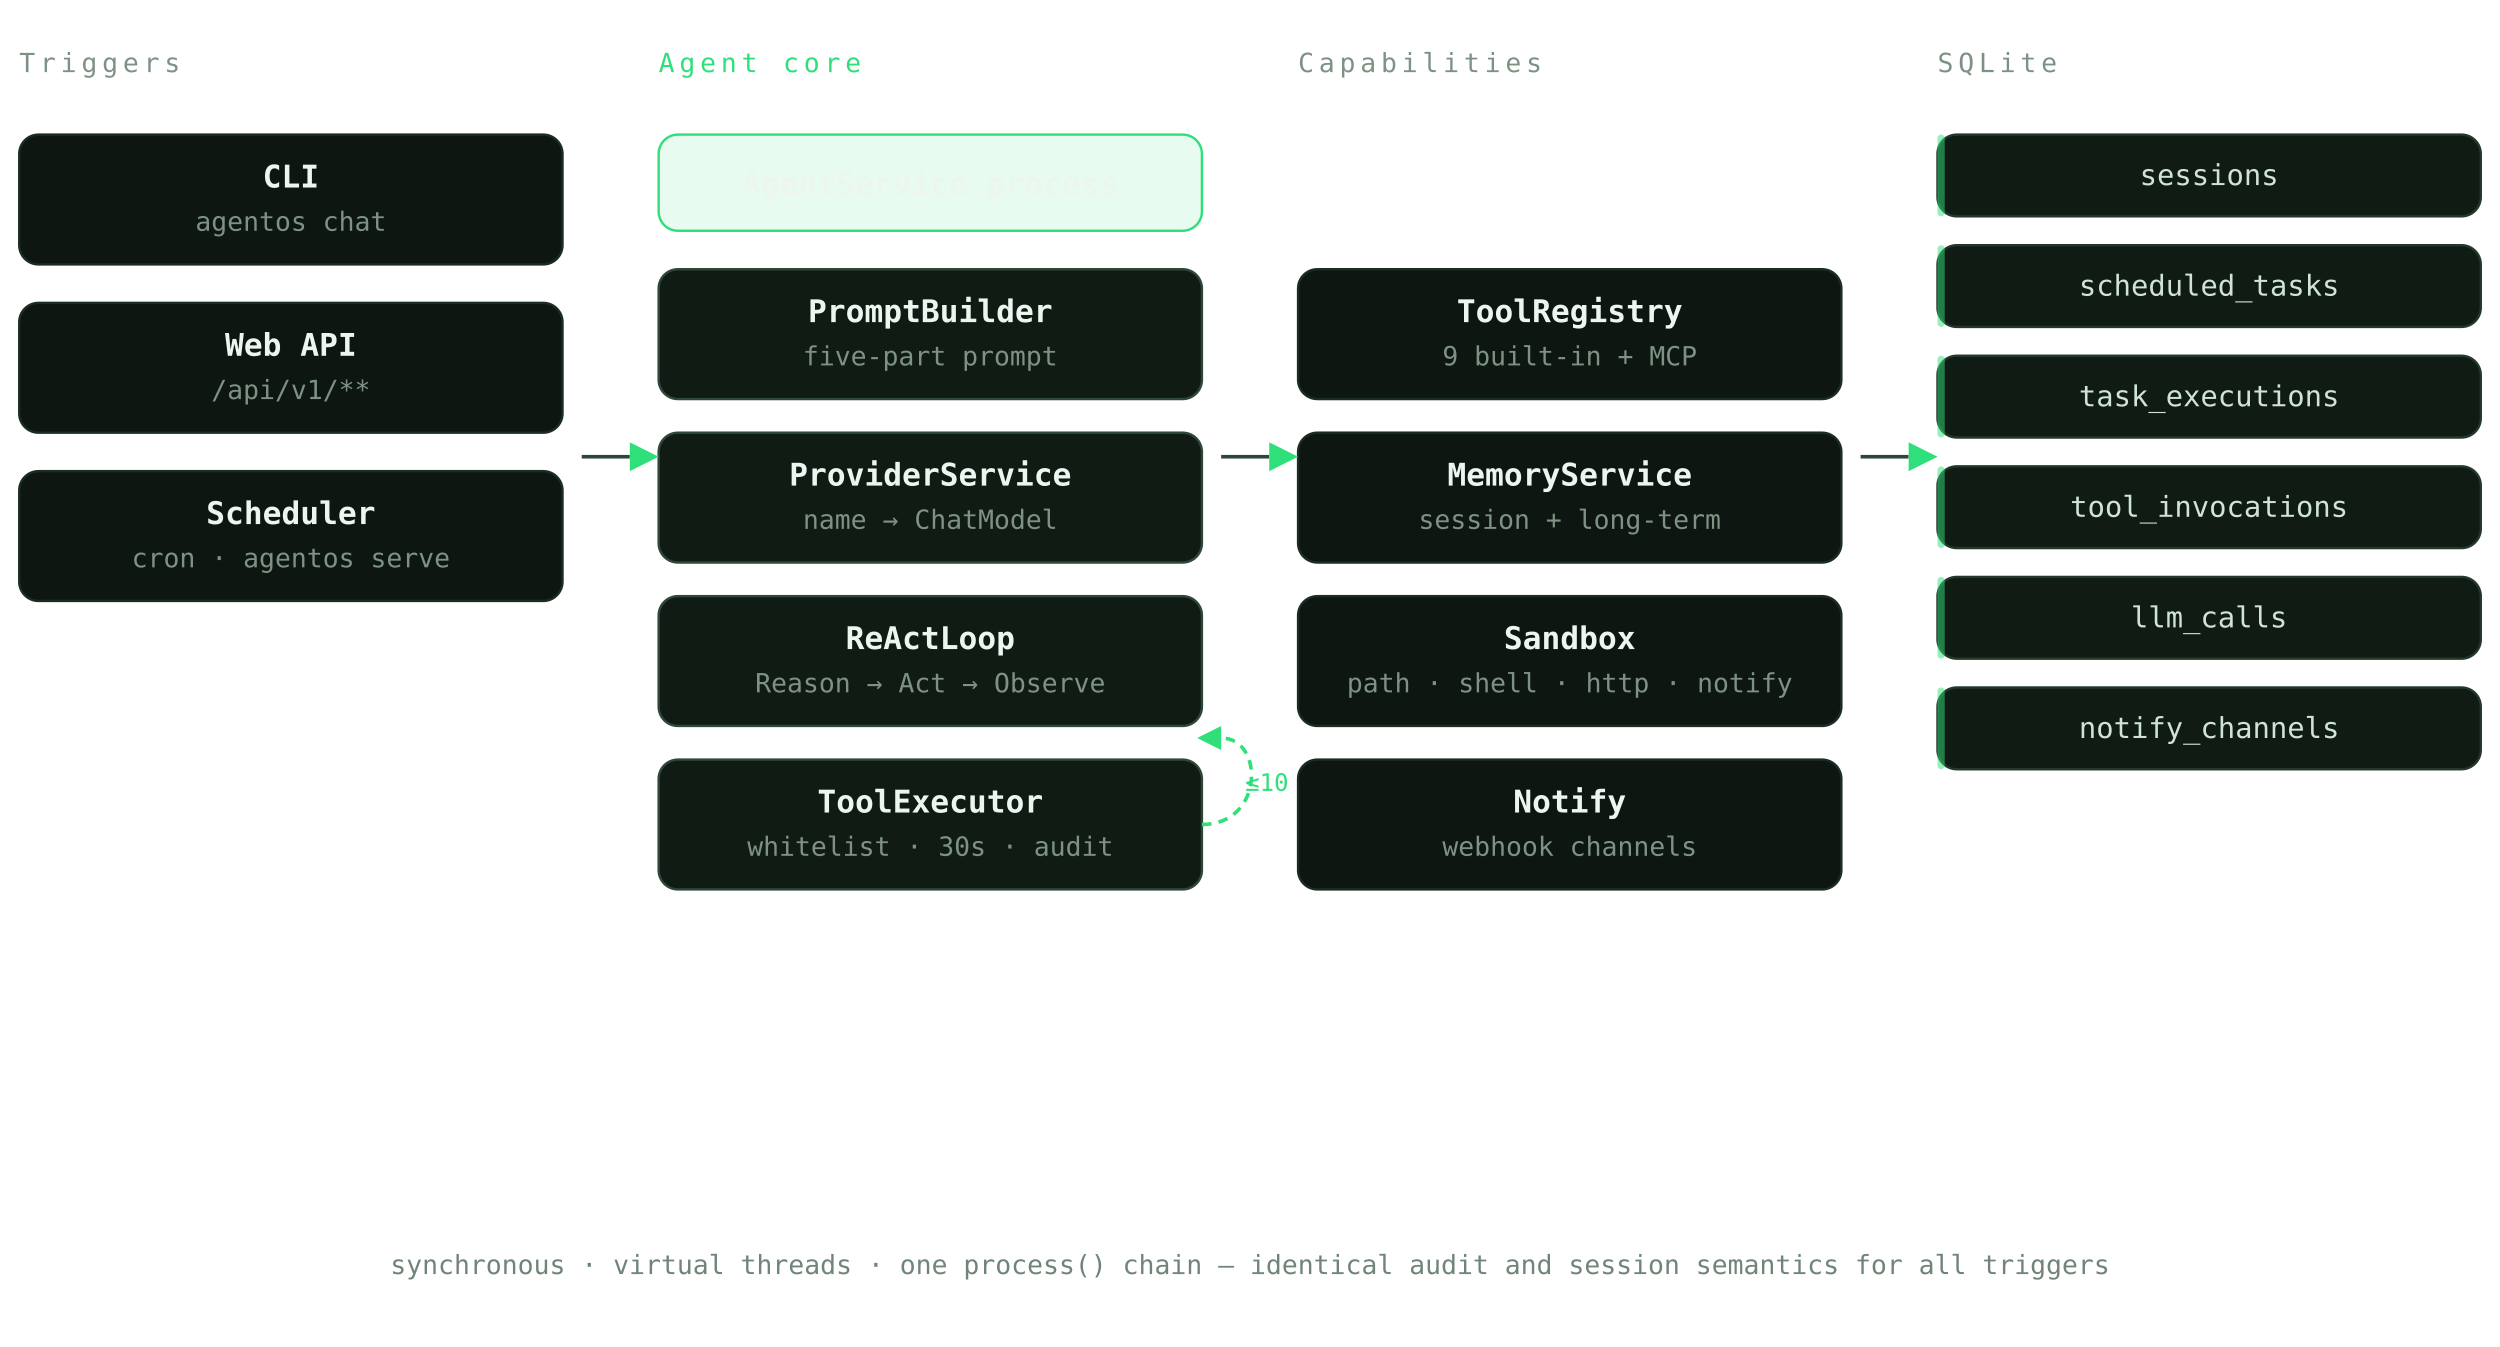
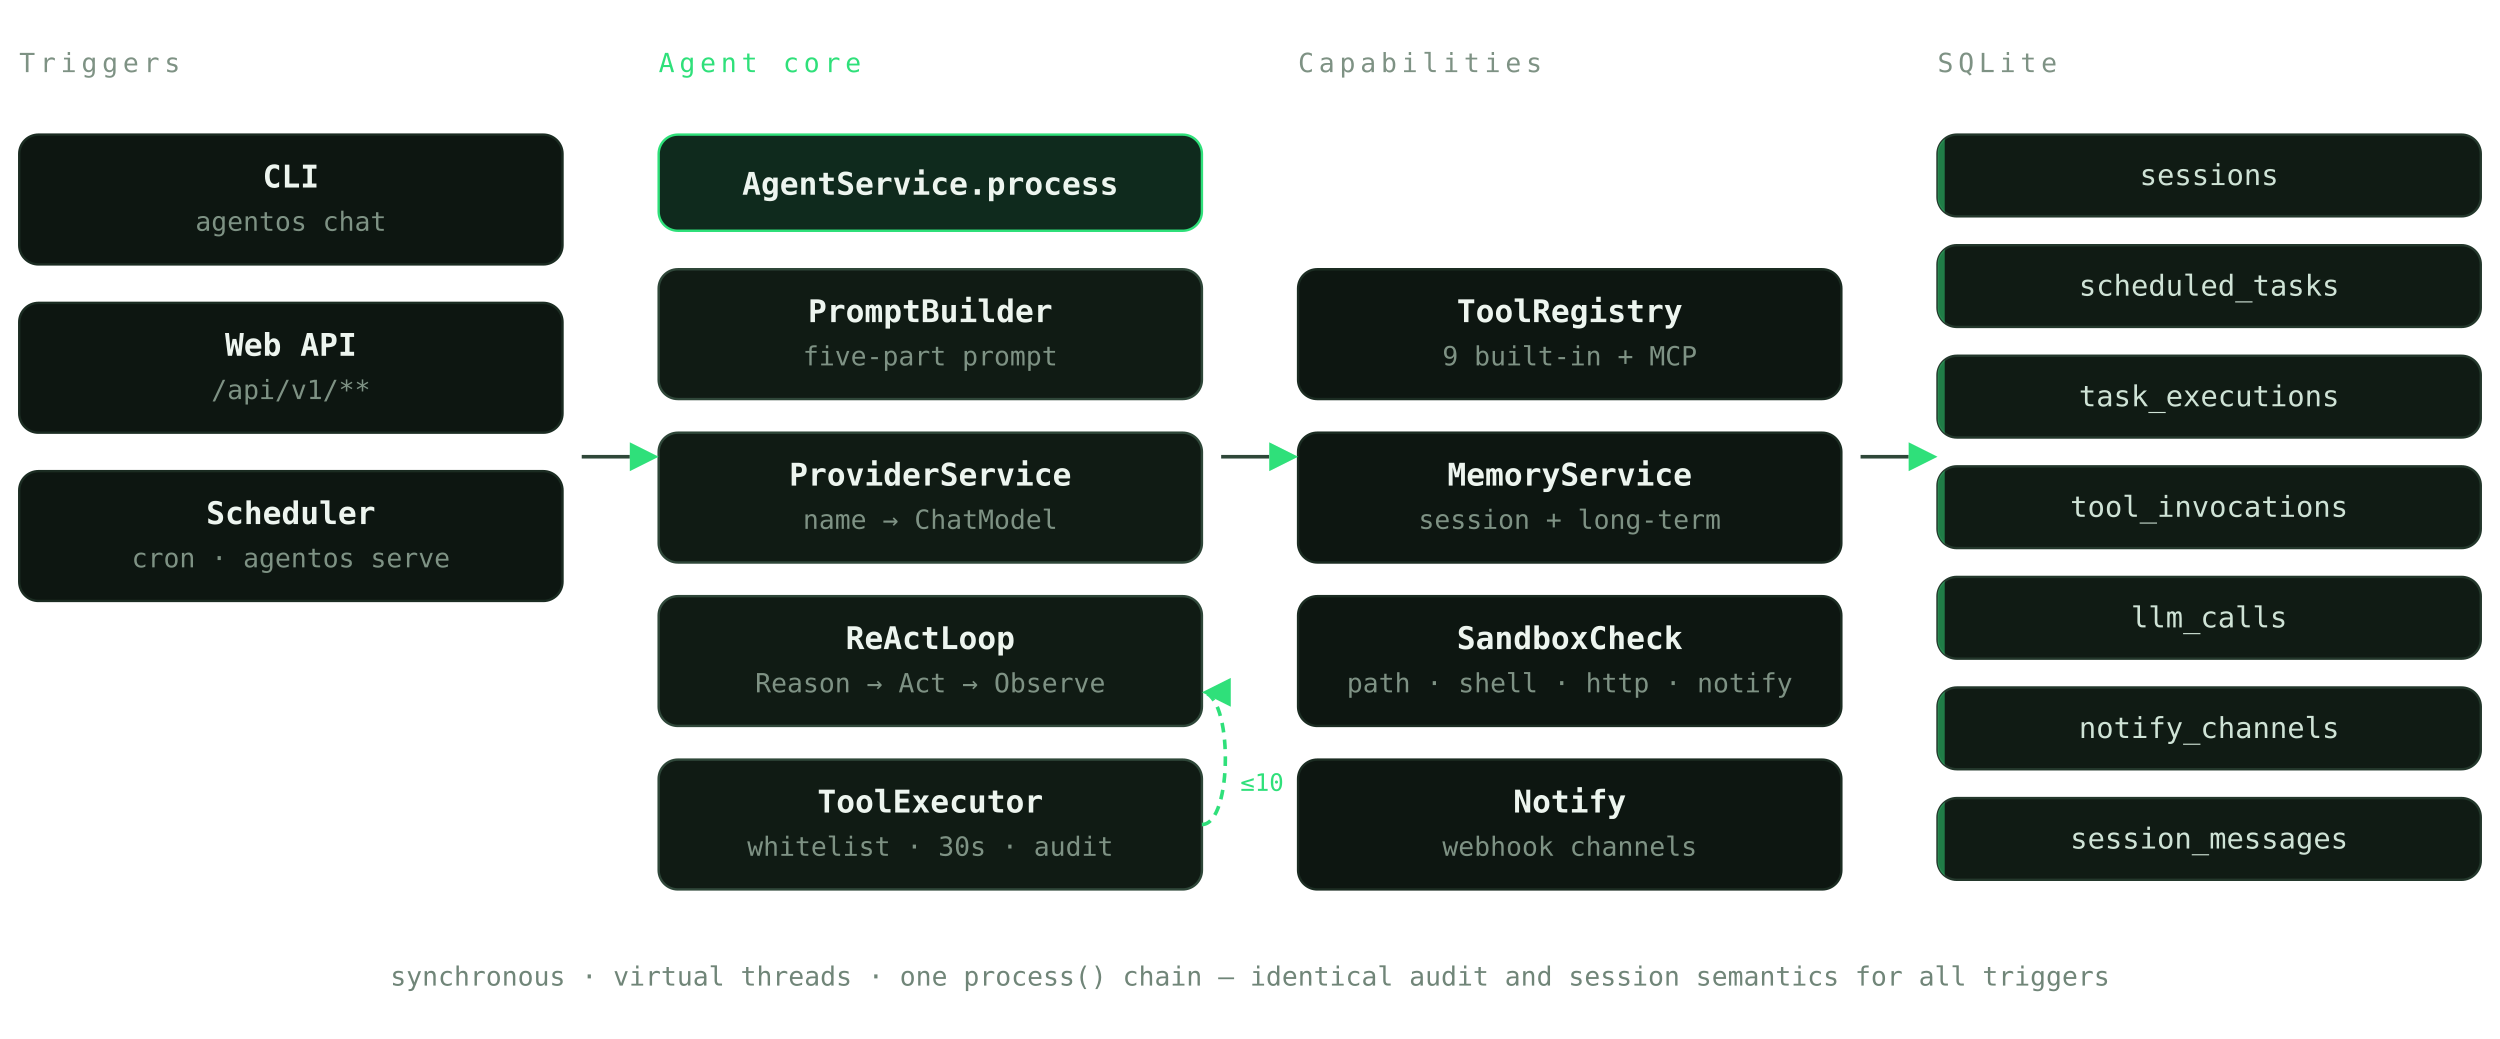
- <svg xmlns="http://www.w3.org/2000/svg" viewBox="0 0 1040 560" font-family="ui-monospace, SFMono-Regular, Menlo, 'JetBrains Mono', monospace">
+ <svg xmlns="http://www.w3.org/2000/svg" viewBox="0 0 1040 432" font-family="ui-monospace, SFMono-Regular, Menlo, 'JetBrains Mono', monospace">
+   <defs>
+     <clipPath id="ag-tbl-rows">
+       <rect x="806" y="56" width="226" height="34" rx="8" />
+       <rect x="806" y="102" width="226" height="34" rx="8" />
+       <rect x="806" y="148" width="226" height="34" rx="8" />
+       <rect x="806" y="194" width="226" height="34" rx="8" />
+       <rect x="806" y="240" width="226" height="34" rx="8" />
+       <rect x="806" y="286" width="226" height="34" rx="8" />
+       <rect x="806" y="332" width="226" height="34" rx="8" />
+     </clipPath>
+   </defs>
  <g style="text-transform:uppercase" font-size="11" letter-spacing="2" fill="#7e9284">
    <text x="8" y="30">Triggers</text>
    <text x="274" y="30" fill="#2fe07a">Agent core</text>
    <text x="540" y="30">Capabilities</text>
    <text x="806" y="30">SQLite</text>
  </g>
  <g>
    <rect x="8" y="56" width="226" height="54" rx="8" fill="#0d1611" stroke="#1b2c22" />
    <text x="121" y="78" text-anchor="middle" font-size="13" font-weight="600" fill="#edf5ef">CLI</text>
    <text x="121" y="96" text-anchor="middle" font-size="11" fill="#7e9284">agentos chat</text>
    <rect x="8" y="126" width="226" height="54" rx="8" fill="#0d1611" stroke="#1b2c22" />
    <text x="121" y="148" text-anchor="middle" font-size="13" font-weight="600" fill="#edf5ef">Web API</text>
    <text x="121" y="166" text-anchor="middle" font-size="11" fill="#7e9284">/api/v1/**</text>
    <rect x="8" y="196" width="226" height="54" rx="8" fill="#0d1611" stroke="#1b2c22" />
    <text x="121" y="218" text-anchor="middle" font-size="13" font-weight="600" fill="#edf5ef">Scheduler</text>
    <text x="121" y="236" text-anchor="middle" font-size="11" fill="#7e9284">cron · agentos serve</text>
  </g>
  <g>
-     <rect x="274" y="56" width="226" height="40" rx="8" fill="rgba(47,224,122,0.11)" stroke="#2fe07a" />
+     <rect x="274" y="56" width="226" height="40" rx="8" fill="#0f2a1d" stroke="#2fe07a" />
    <text x="387" y="81" text-anchor="middle" font-size="13" font-weight="700" fill="#edf5ef">AgentService.process</text>
    <rect x="274" y="112" width="226" height="54" rx="8" fill="#101b14" stroke="#2f4739" />
    <text x="387" y="134" text-anchor="middle" font-size="13" font-weight="600" fill="#edf5ef">PromptBuilder</text>
    <text x="387" y="152" text-anchor="middle" font-size="11" fill="#7e9284">five-part prompt</text>
    <rect x="274" y="180" width="226" height="54" rx="8" fill="#101b14" stroke="#2f4739" />
    <text x="387" y="202" text-anchor="middle" font-size="13" font-weight="600" fill="#edf5ef">ProviderService</text>
    <text x="387" y="220" text-anchor="middle" font-size="11" fill="#7e9284">name → ChatModel</text>
    <rect x="274" y="248" width="226" height="54" rx="8" fill="#101b14" stroke="#2f4739" />
    <text x="387" y="270" text-anchor="middle" font-size="13" font-weight="600" fill="#edf5ef">ReActLoop</text>
    <text x="387" y="288" text-anchor="middle" font-size="11" fill="#7e9284">Reason → Act → Observe</text>
    <rect x="274" y="316" width="226" height="54" rx="8" fill="#101b14" stroke="#2f4739" />
    <text x="387" y="338" text-anchor="middle" font-size="13" font-weight="600" fill="#edf5ef">ToolExecutor</text>
    <text x="387" y="356" text-anchor="middle" font-size="11" fill="#7e9284">whitelist · 30s · audit</text>
  </g>
  <g>
    <rect x="540" y="112" width="226" height="54" rx="8" fill="#0d1611" stroke="#1b2c22" />
    <text x="653" y="134" text-anchor="middle" font-size="13" font-weight="600" fill="#edf5ef">ToolRegistry</text>
    <text x="653" y="152" text-anchor="middle" font-size="11" fill="#7e9284">9 built-in + MCP</text>
    <rect x="540" y="180" width="226" height="54" rx="8" fill="#0d1611" stroke="#1b2c22" />
    <text x="653" y="202" text-anchor="middle" font-size="13" font-weight="600" fill="#edf5ef">MemoryService</text>
    <text x="653" y="220" text-anchor="middle" font-size="11" fill="#7e9284">session + long-term</text>
    <rect x="540" y="248" width="226" height="54" rx="8" fill="#0d1611" stroke="#1b2c22" />
-     <text x="653" y="270" text-anchor="middle" font-size="13" font-weight="600" fill="#edf5ef">Sandbox</text>
+     <text x="653" y="270" text-anchor="middle" font-size="13" font-weight="600" fill="#edf5ef">SandboxCheck</text>
    <text x="653" y="288" text-anchor="middle" font-size="11" fill="#7e9284">path · shell · http · notify</text>
    <rect x="540" y="316" width="226" height="54" rx="8" fill="#0d1611" stroke="#1b2c22" />
    <text x="653" y="338" text-anchor="middle" font-size="13" font-weight="600" fill="#edf5ef">Notify</text>
    <text x="653" y="356" text-anchor="middle" font-size="11" fill="#7e9284">webhook channels</text>
  </g>
  <g>
    <g>
      <rect x="806" y="56" width="226" height="34" rx="8" fill="#101b14" stroke="#23372b" />
-       <rect x="806" y="56" width="3" height="34" rx="1.5" fill="#2fe07a" opacity="0.5" />
+       <rect x="806" y="56" width="3" height="34" rx="1.5" fill="#2fe07a" opacity="0.5" clip-path="url(#ag-tbl-rows)" />
      <text x="919" y="77" text-anchor="middle" font-size="12" fill="#cfe3d6">sessions</text>
    </g>
    <g>
      <rect x="806" y="102" width="226" height="34" rx="8" fill="#101b14" stroke="#23372b" />
-       <rect x="806" y="102" width="3" height="34" rx="1.5" fill="#2fe07a" opacity="0.5" />
+       <rect x="806" y="102" width="3" height="34" rx="1.5" fill="#2fe07a" opacity="0.5" clip-path="url(#ag-tbl-rows)" />
      <text x="919" y="123" text-anchor="middle" font-size="12" fill="#cfe3d6">scheduled_tasks</text>
    </g>
    <g>
      <rect x="806" y="148" width="226" height="34" rx="8" fill="#101b14" stroke="#23372b" />
-       <rect x="806" y="148" width="3" height="34" rx="1.5" fill="#2fe07a" opacity="0.5" />
+       <rect x="806" y="148" width="3" height="34" rx="1.5" fill="#2fe07a" opacity="0.5" clip-path="url(#ag-tbl-rows)" />
      <text x="919" y="169" text-anchor="middle" font-size="12" fill="#cfe3d6">task_executions</text>
    </g>
    <g>
      <rect x="806" y="194" width="226" height="34" rx="8" fill="#101b14" stroke="#23372b" />
-       <rect x="806" y="194" width="3" height="34" rx="1.5" fill="#2fe07a" opacity="0.5" />
+       <rect x="806" y="194" width="3" height="34" rx="1.5" fill="#2fe07a" opacity="0.5" clip-path="url(#ag-tbl-rows)" />
      <text x="919" y="215" text-anchor="middle" font-size="12" fill="#cfe3d6">tool_invocations</text>
    </g>
    <g>
      <rect x="806" y="240" width="226" height="34" rx="8" fill="#101b14" stroke="#23372b" />
-       <rect x="806" y="240" width="3" height="34" rx="1.5" fill="#2fe07a" opacity="0.5" />
+       <rect x="806" y="240" width="3" height="34" rx="1.5" fill="#2fe07a" opacity="0.5" clip-path="url(#ag-tbl-rows)" />
      <text x="919" y="261" text-anchor="middle" font-size="12" fill="#cfe3d6">llm_calls</text>
    </g>
    <g>
      <rect x="806" y="286" width="226" height="34" rx="8" fill="#101b14" stroke="#23372b" />
-       <rect x="806" y="286" width="3" height="34" rx="1.5" fill="#2fe07a" opacity="0.5" />
+       <rect x="806" y="286" width="3" height="34" rx="1.5" fill="#2fe07a" opacity="0.5" clip-path="url(#ag-tbl-rows)" />
      <text x="919" y="307" text-anchor="middle" font-size="12" fill="#cfe3d6">notify_channels</text>
+     </g>
+     <g>
+       <rect x="806" y="332" width="226" height="34" rx="8" fill="#101b14" stroke="#23372b" />
+       <rect x="806" y="332" width="3" height="34" rx="1.5" fill="#2fe07a" opacity="0.5" clip-path="url(#ag-tbl-rows)" />
+       <text x="919" y="353" text-anchor="middle" font-size="12" fill="#cfe3d6">session_messages</text>
    </g>
  </g>
  <g>
    <path d="M242 190 H262" stroke="#2f4739" stroke-width="1.5" />
    <path d="M262 184 L274 190 L262 196 Z" fill="#2fe07a" />
    <path d="M508 190 H528" stroke="#2f4739" stroke-width="1.5" />
    <path d="M528 184 L540 190 L528 196 Z" fill="#2fe07a" />
    <path d="M774 190 H794" stroke="#2f4739" stroke-width="1.5" />
    <path d="M794 184 L806 190 L794 196 Z" fill="#2fe07a" />
  </g>
  <g>
-     <path d="M500 343 C 526 343 526 307 508 307" fill="none" stroke="#2fe07a" stroke-width="1.5" stroke-dasharray="4 3" />
-     <path d="M508 302 L498 307 L508 312 Z" fill="#2fe07a" />
-     <text x="527" y="329" text-anchor="middle" font-size="10" fill="#2fe07a">≤10</text>
+     <path d="M500 343 C 513 343 513 288 500 288" fill="none" stroke="#2fe07a" stroke-width="1.5" stroke-dasharray="4 3" />
+     <path d="M500 288 L512 282 L512 294 Z" fill="#2fe07a" />
+     <text x="525" y="329" text-anchor="middle" font-size="10" fill="#2fe07a">≤10</text>
  </g>
-   <text x="520" y="530" text-anchor="middle" font-size="11" fill="#708578">synchronous · virtual threads · one process() chain — identical audit and session semantics for all triggers</text>
+   <text x="520" y="410" text-anchor="middle" font-size="11" fill="#708578">synchronous · virtual threads · one process() chain — identical audit and session semantics for all triggers</text>
</svg>
